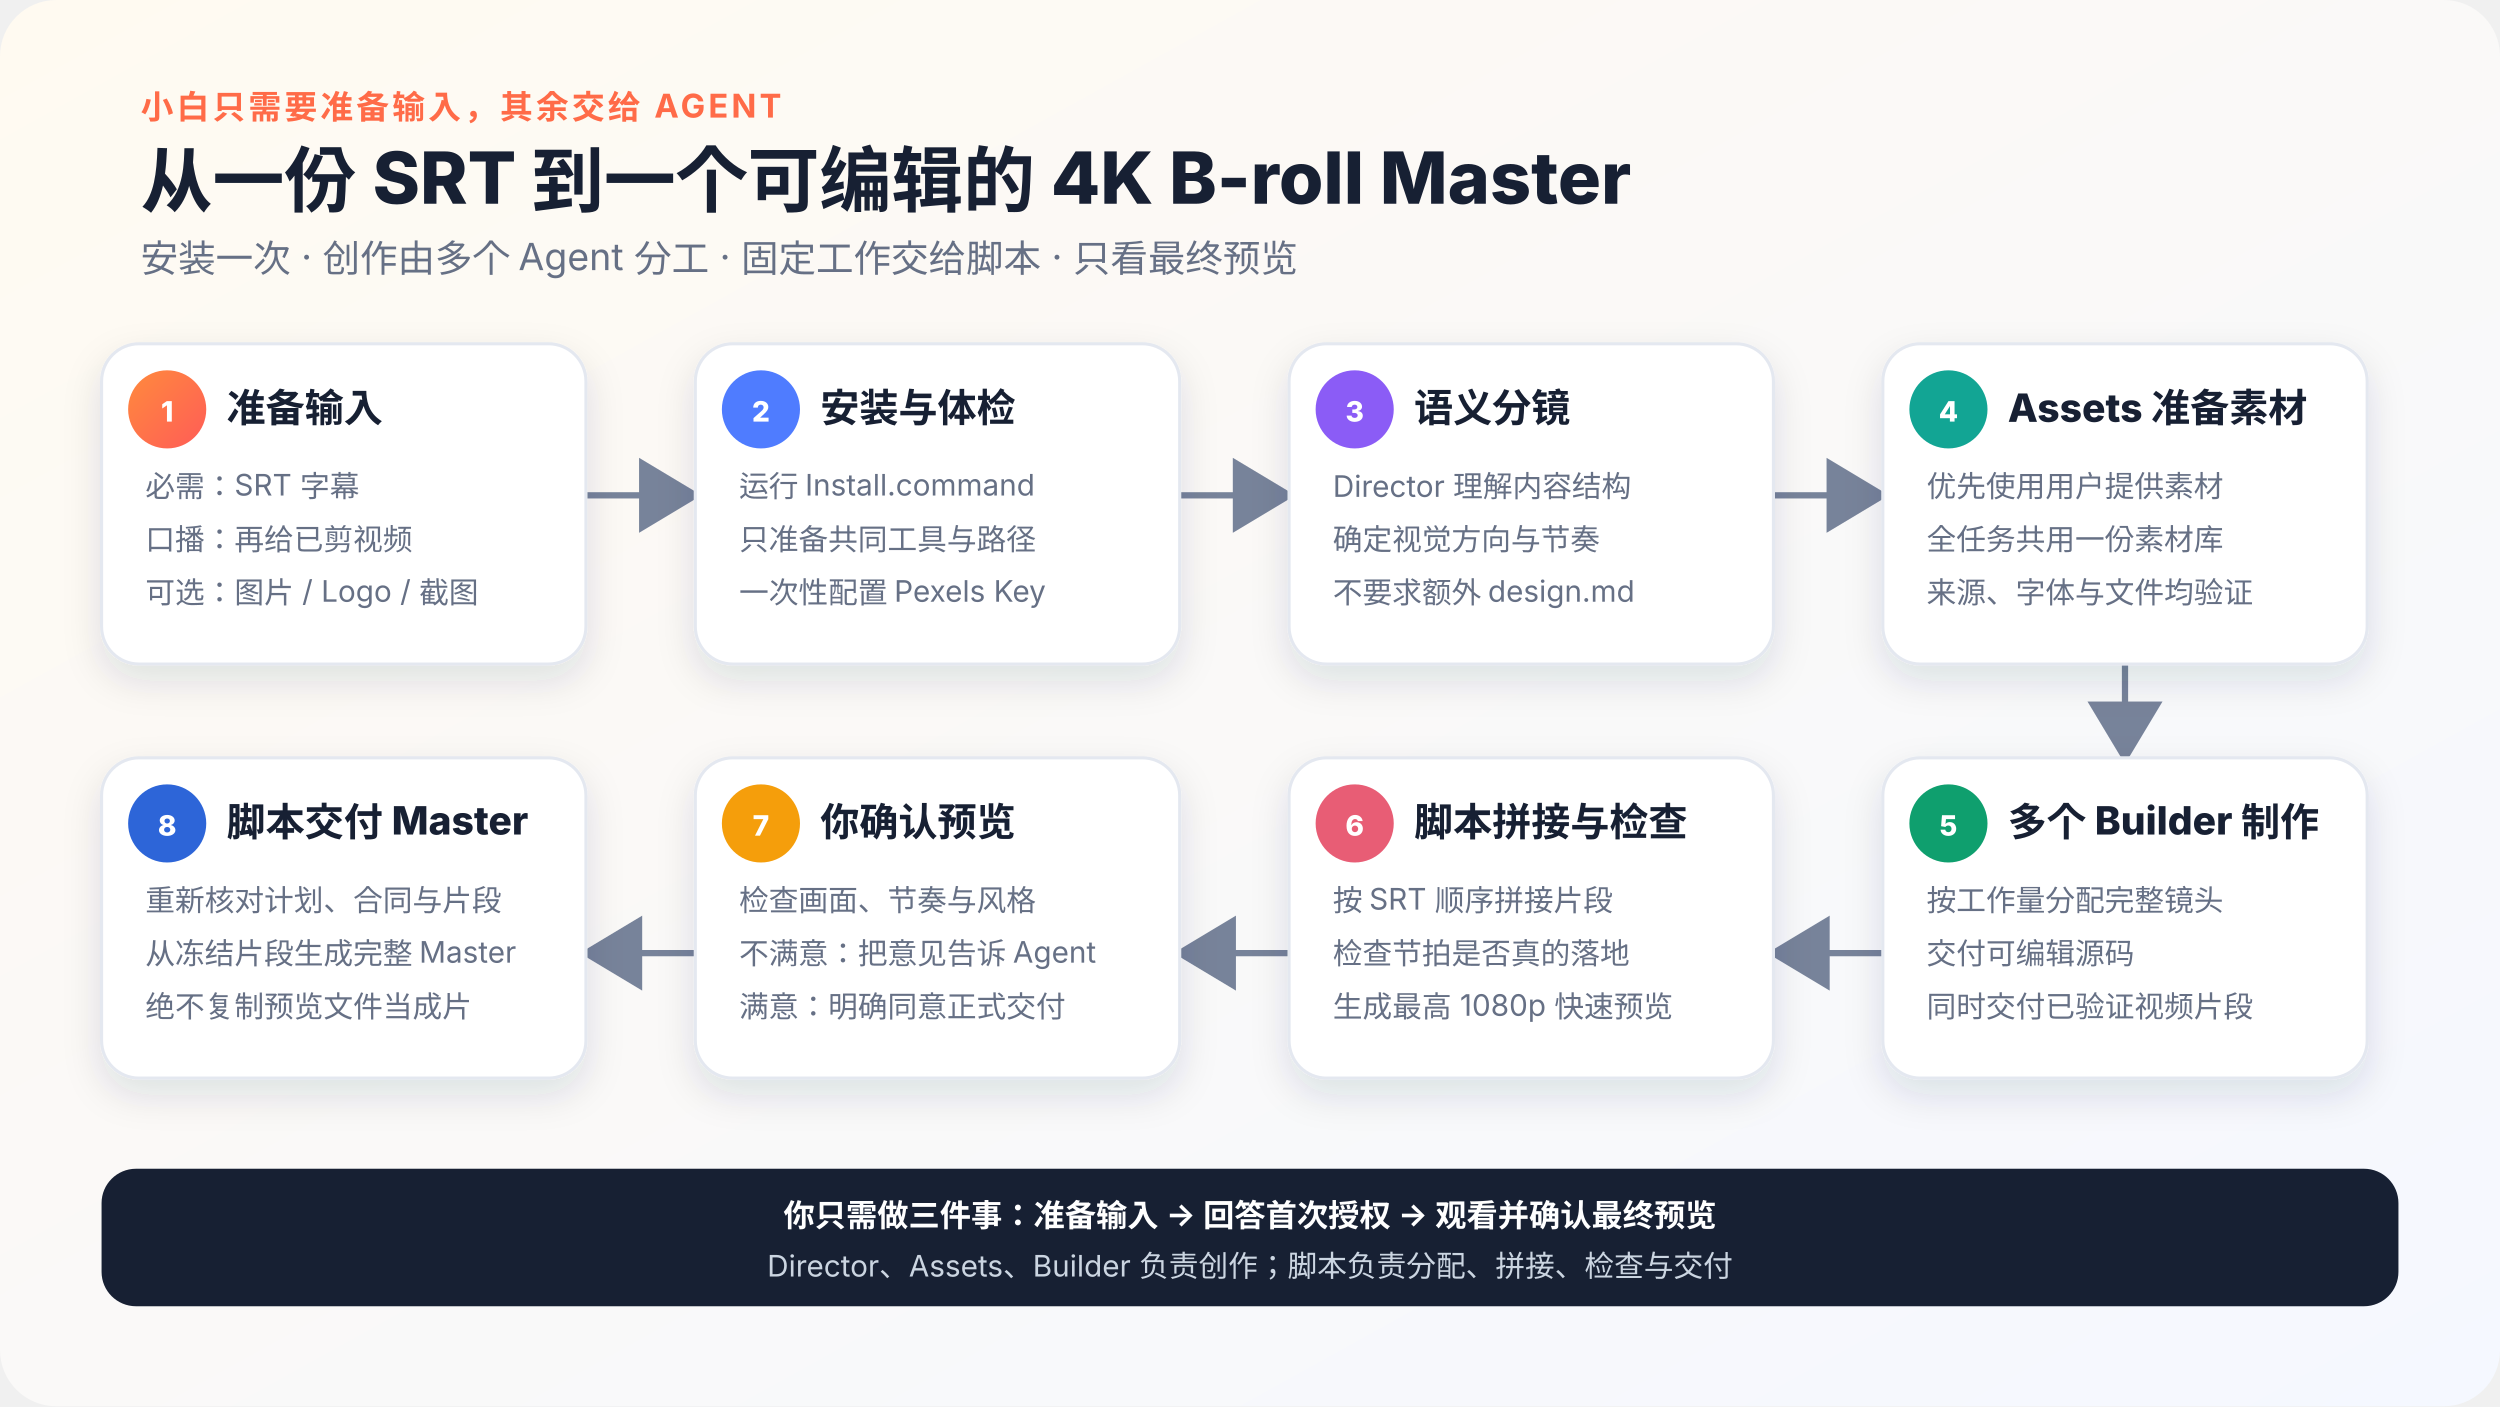
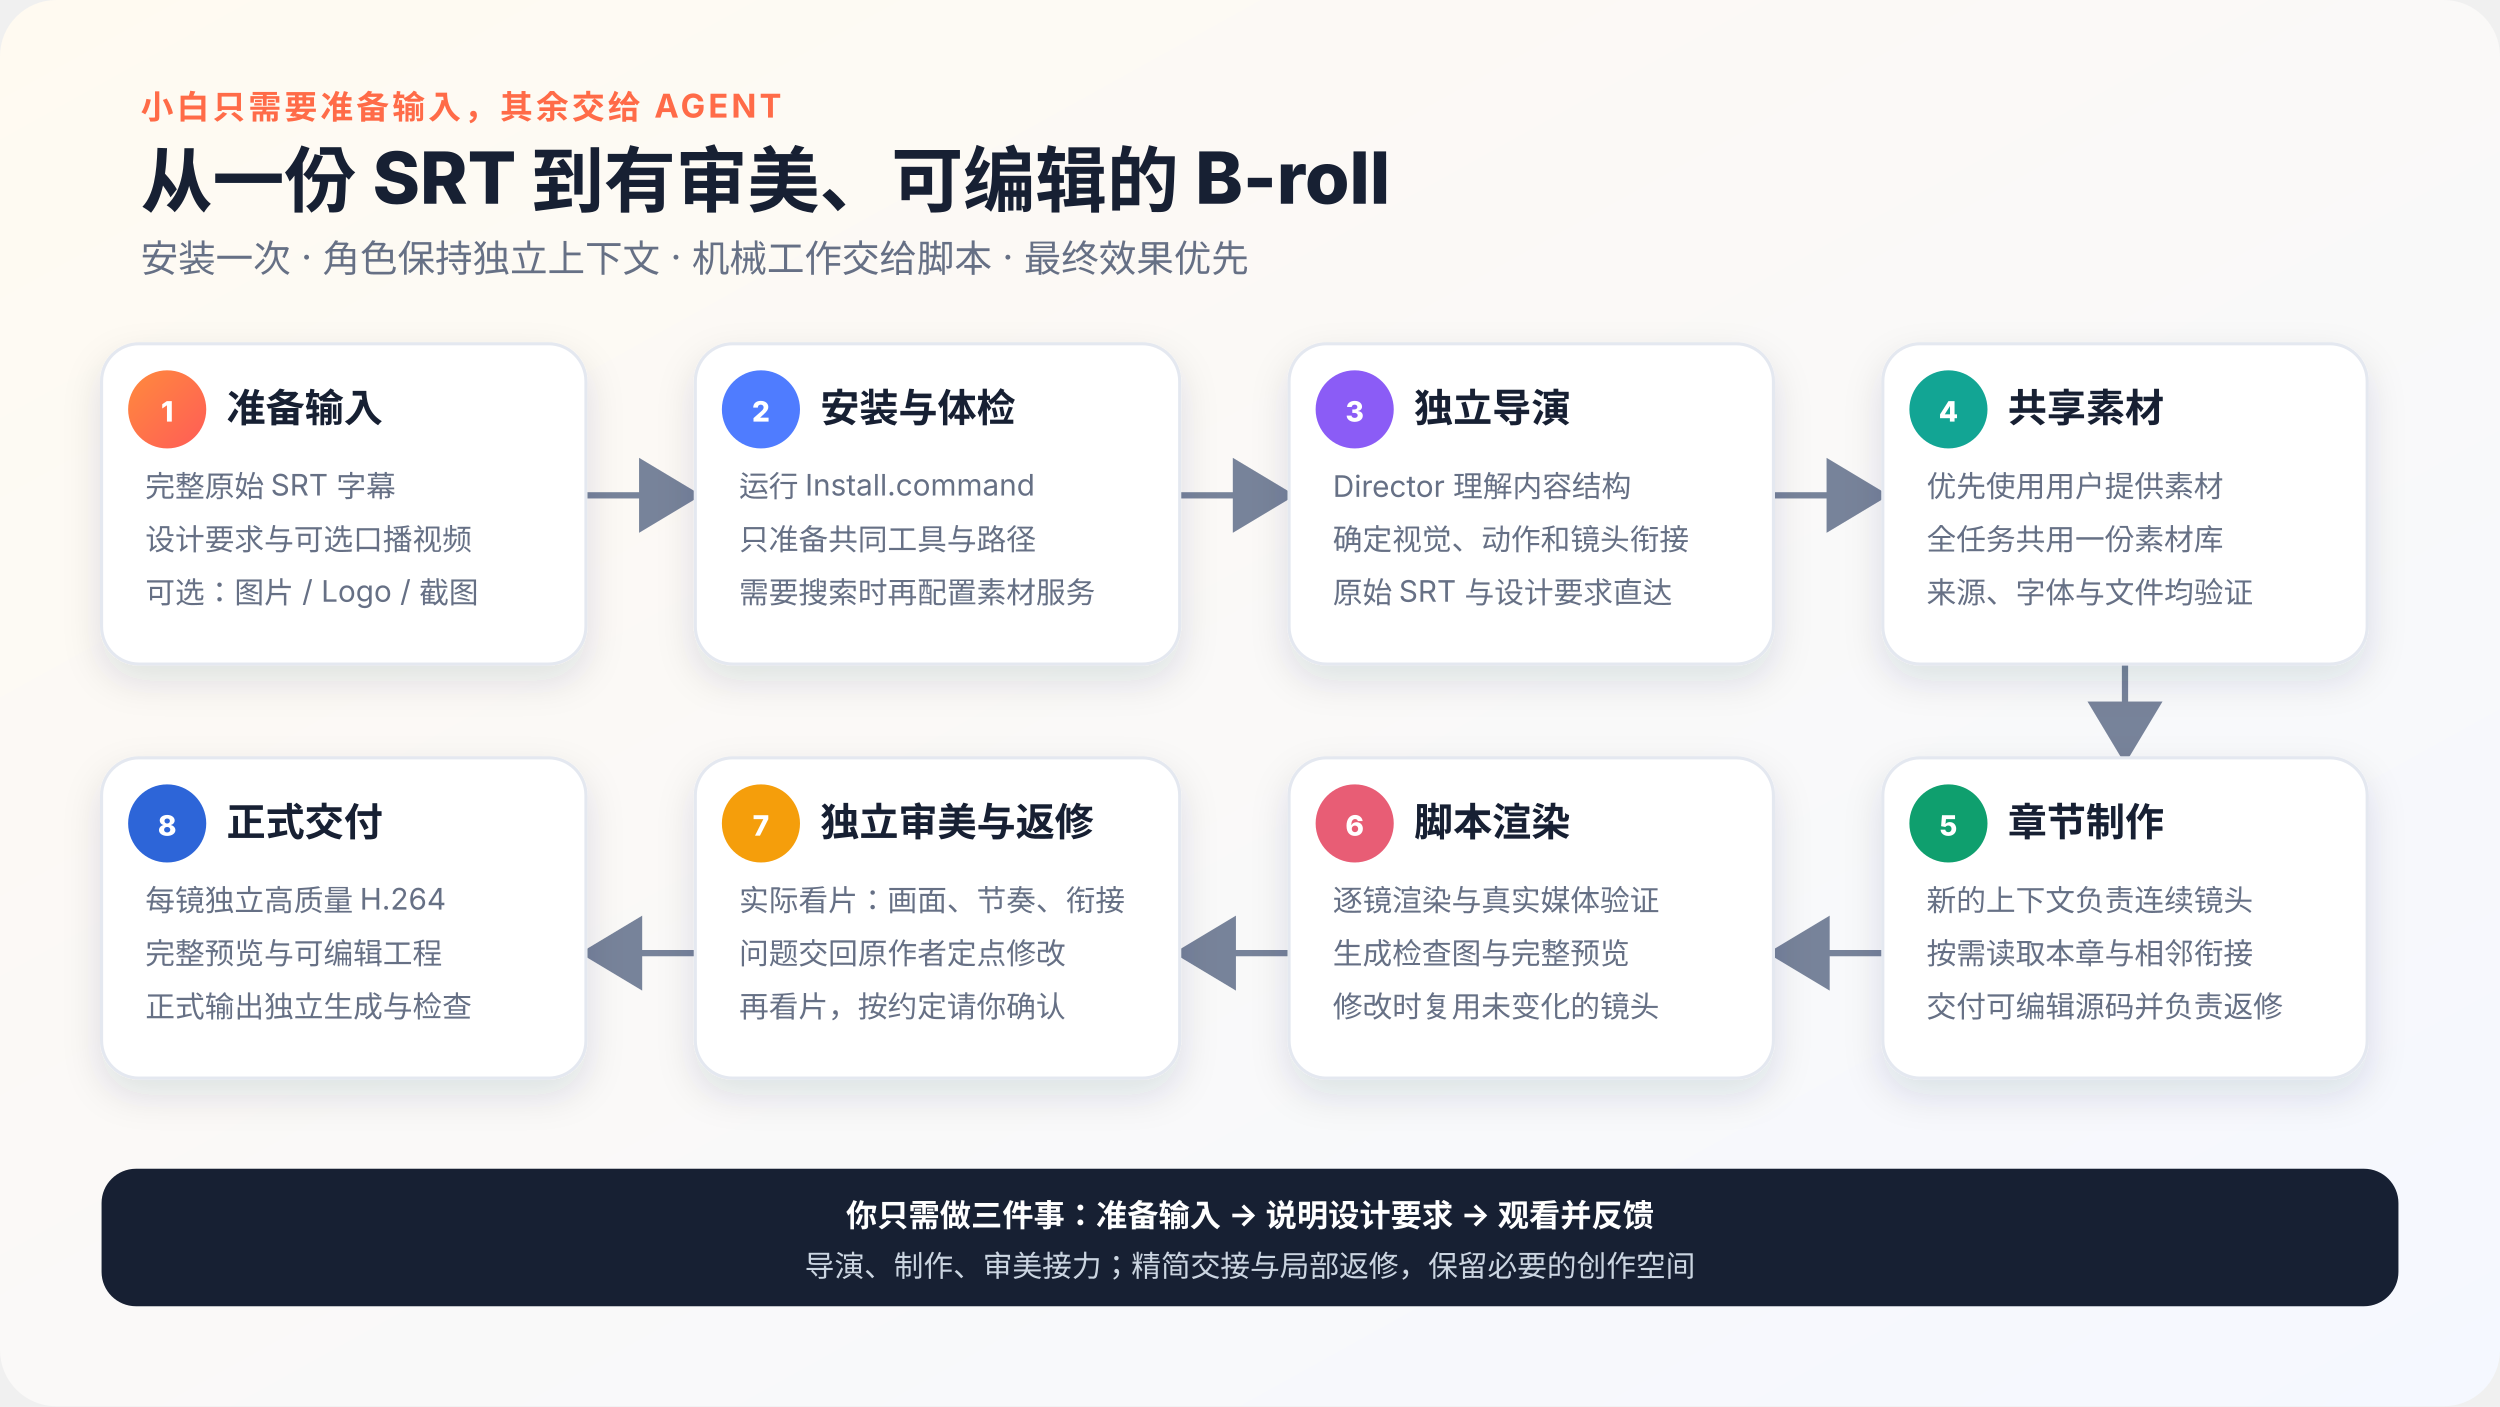
<svg xmlns="http://www.w3.org/2000/svg" width="1600" height="900" viewBox="0 0 1600 900" role="img" aria-labelledby="title desc">
  <defs>
    <linearGradient id="background" x1="0" y1="0" x2="1" y2="1">
      <stop offset="0" stop-color="#fffaf1" />
      <stop offset="1" stop-color="#f5f8ff" />
    </linearGradient>
    <linearGradient id="accent" x1="0" y1="0" x2="1" y2="1">
      <stop offset="0" stop-color="#ff8a3d" />
      <stop offset="1" stop-color="#ff5c57" />
    </linearGradient>
    <filter id="shadow" x="-20%" y="-20%" width="140%" height="140%">
      <feDropShadow dx="0" dy="10" stdDeviation="12" flood-color="#22304a" flood-opacity=".12" />
    </filter>
    <marker id="arrow" markerWidth="12" markerHeight="12" refX="9" refY="6" orient="auto">
      <path d="M0,0 L10,6 L0,12 Z" fill="#77839a" />
    </marker>
    <style>
      text { font-family: -apple-system, BlinkMacSystemFont, "PingFang SC", "Microsoft YaHei", sans-serif; }
      .eyebrow { font-size: 21px; font-weight: 700; letter-spacing: 2px; fill: #ff6b48; }
      .title { font-size: 46px; font-weight: 800; fill: #172033; }
      .subtitle { font-size: 24px; fill: #667085; }
      .step { font-size: 18px; font-weight: 800; fill: #fff; text-anchor: middle; dominant-baseline: middle; }
      .node-title { font-size: 25px; font-weight: 800; fill: #172033; }
      .node-copy { font-size: 19px; fill: #667085; }
      .footer { font-size: 20px; font-weight: 650; fill: #344054; }
      .footer-primary { fill: #fff; }
      .footer-secondary { fill: #cbd5e1; }
      .card { fill: #fff; stroke: #e4e8f0; stroke-width: 2; filter: url(#shadow); }
      .flow { fill: none; stroke: #77839a; stroke-width: 4; stroke-linecap: round; marker-end: url(#arrow); }
    </style>
  </defs>
  <rect width="1600" height="900" rx="36" fill="url(#background)" />
  <text x="90" y="76" class="eyebrow">小白只需要准备输入，其余交给 AGENT</text>
-   <text x="90" y="132" class="title">从一份 SRT 到一个可编辑的 4K B-roll Master</text>
-   <text x="90" y="174" class="subtitle">安装一次 · 创作由多个 Agent 分工 · 固定工作交给脚本 · 只看最终预览</text>
+   <text x="90" y="132" class="title">从一份 SRT 到有审美、可编辑的 B-roll</text>
+   <text x="90" y="174" class="subtitle">安装一次 · 角色保持独立上下文 · 机械工作交给脚本 · 最终效果优先</text>
  <path class="flow" d="M375 317 H445" />
  <path class="flow" d="M755 317 H825" />
  <path class="flow" d="M1135 317 H1205" />
  <path class="flow" d="M1360 425 V485" />
  <path class="flow" d="M1205 610 H1135" />
  <path class="flow" d="M825 610 H755" />
  <path class="flow" d="M445 610 H375" />
  <g transform="translate(65 220)">
    <rect class="card" width="310" height="205" rx="24" />
    <circle cx="42" cy="42" r="25" fill="url(#accent)" />
    <text x="42" y="43" class="step">1</text>
    <text x="80" y="50" class="node-title">准备输入</text>
-     <text x="28" y="98" class="node-copy">必需：SRT 字幕</text>
-     <text x="28" y="132" class="node-copy">口播：再给已剪视频</text>
+     <text x="28" y="98" class="node-copy">完整原始 SRT 字幕</text>
+     <text x="28" y="132" class="node-copy">设计要求与可选口播视频</text>
    <text x="28" y="166" class="node-copy">可选：图片 / Logo / 截图</text>
  </g>
  <g transform="translate(445 220)">
    <rect class="card" width="310" height="205" rx="24" />
    <circle cx="42" cy="42" r="25" fill="#4f7cff" />
    <text x="42" y="43" class="step">2</text>
    <text x="80" y="50" class="node-title">安装与体检</text>
    <text x="28" y="98" class="node-copy">运行 Install.command</text>
    <text x="28" y="132" class="node-copy">只准备共同工具与路径</text>
-     <text x="28" y="166" class="node-copy">一次性配置 Pexels Key</text>
+     <text x="28" y="166" class="node-copy">需要搜索时再配置素材服务</text>
  </g>
  <g transform="translate(825 220)">
    <rect class="card" width="310" height="205" rx="24" />
    <circle cx="42" cy="42" r="25" fill="#8b5cf6" />
    <text x="42" y="43" class="step">3</text>
-     <text x="80" y="50" class="node-title">语义分镜</text>
+     <text x="80" y="50" class="node-title">独立导演</text>
    <text x="28" y="98" class="node-copy">Director 理解内容结构</text>
-     <text x="28" y="132" class="node-copy">确定视觉方向与节奏</text>
-     <text x="28" y="166" class="node-copy">不要求额外 design.md</text>
+     <text x="28" y="132" class="node-copy">确定视觉、动作和镜头衔接</text>
+     <text x="28" y="166" class="node-copy">原始 SRT 与设计要求直达</text>
  </g>
  <g transform="translate(1205 220)">
    <rect class="card" width="310" height="205" rx="24" />
    <circle cx="42" cy="42" r="25" fill="#12a594" />
    <text x="42" y="43" class="step">4</text>
-     <text x="80" y="50" class="node-title">Assets 准备素材</text>
+     <text x="80" y="50" class="node-title">共享素材</text>
    <text x="28" y="98" class="node-copy">优先使用用户提供素材</text>
    <text x="28" y="132" class="node-copy">全任务共用一份素材库</text>
    <text x="28" y="166" class="node-copy">来源、字体与文件均验证</text>
  </g>
  <g transform="translate(1205 485)">
    <rect class="card" width="310" height="205" rx="24" />
    <circle cx="42" cy="42" r="25" fill="#0f9f6e" />
    <text x="42" y="43" class="step">5</text>
-     <text x="80" y="50" class="node-title">多个 Builder 制作</text>
-     <text x="28" y="98" class="node-copy">按工作量分配完整镜头</text>
-     <text x="28" y="132" class="node-copy">交付可编辑源码</text>
-     <text x="28" y="166" class="node-copy">同时交付已验证视频片段</text>
+     <text x="80" y="50" class="node-title">章节制作</text>
+     <text x="28" y="98" class="node-copy">新的上下文负责连续镜头</text>
+     <text x="28" y="132" class="node-copy">按需读取本章与相邻衔接</text>
+     <text x="28" y="166" class="node-copy">交付可编辑源码并负责返修</text>
  </g>
  <g transform="translate(825 485)">
    <rect class="card" width="310" height="205" rx="24" />
    <circle cx="42" cy="42" r="25" fill="#e85d75" />
    <text x="42" y="43" class="step">6</text>
-     <text x="80" y="50" class="node-title">脚本拼接与检查</text>
-     <text x="28" y="98" class="node-copy">按 SRT 顺序拼接片段</text>
-     <text x="28" y="132" class="node-copy">检查节拍是否真的落地</text>
-     <text x="28" y="166" class="node-copy">生成最高 1080p 快速预览</text>
+     <text x="80" y="50" class="node-title">脚本渲染</text>
+     <text x="28" y="98" class="node-copy">逐镜渲染与真实媒体验证</text>
+     <text x="28" y="132" class="node-copy">生成检查图与完整预览</text>
+     <text x="28" y="166" class="node-copy">修改时复用未变化的镜头</text>
  </g>
  <g transform="translate(445 485)">
    <rect class="card" width="310" height="205" rx="24" />
    <circle cx="42" cy="42" r="25" fill="#f59e0b" />
    <text x="42" y="43" class="step">7</text>
-     <text x="80" y="50" class="node-title">你确认预览</text>
-     <text x="28" y="98" class="node-copy">检查画面、节奏与风格</text>
-     <text x="28" y="132" class="node-copy">不满意：把意见告诉 Agent</text>
-     <text x="28" y="166" class="node-copy">满意：明确同意正式交付</text>
+     <text x="80" y="50" class="node-title">独立审美与返修</text>
+     <text x="28" y="98" class="node-copy">实际看片：画面、节奏、衔接</text>
+     <text x="28" y="132" class="node-copy">问题交回原作者定点修改</text>
+     <text x="28" y="166" class="node-copy">再看片，按约定请你确认</text>
  </g>
  <g transform="translate(65 485)">
    <rect class="card" width="310" height="205" rx="24" />
    <circle cx="42" cy="42" r="25" fill="#2d65d8" />
    <text x="42" y="43" class="step">8</text>
-     <text x="80" y="50" class="node-title">脚本交付 Master</text>
-     <text x="28" y="98" class="node-copy">重新核对计划、合同与片段</text>
-     <text x="28" y="132" class="node-copy">从冻结片段生成完整 Master</text>
-     <text x="28" y="166" class="node-copy">绝不复制预览文件当成片</text>
+     <text x="80" y="50" class="node-title">正式交付</text>
+     <text x="28" y="98" class="node-copy">每镜独立高质量 H.264</text>
+     <text x="28" y="132" class="node-copy">完整预览与可编辑工程</text>
+     <text x="28" y="166" class="node-copy">正式输出独立生成与检查</text>
  </g>
  <rect x="65" y="748" width="1470" height="88" rx="22" fill="#172033" />
-   <text x="800" y="785" class="footer footer-primary" text-anchor="middle">你只需做三件事：准备输入 → 回答首次授权 → 观看并确认最终预览</text>
-   <text x="800" y="817" class="node-copy footer-secondary" text-anchor="middle">Director、Assets、Builder 负责创作；脚本负责分配、拼接、检查与交付</text>
+   <text x="800" y="785" class="footer footer-primary" text-anchor="middle">你只需做三件事：准备输入 → 说明设计要求 → 观看并反馈</text>
+   <text x="800" y="817" class="node-copy footer-secondary" text-anchor="middle">导演、制作、审美接力；精简交接与局部返修，保留必要的创作空间</text>
</svg>
